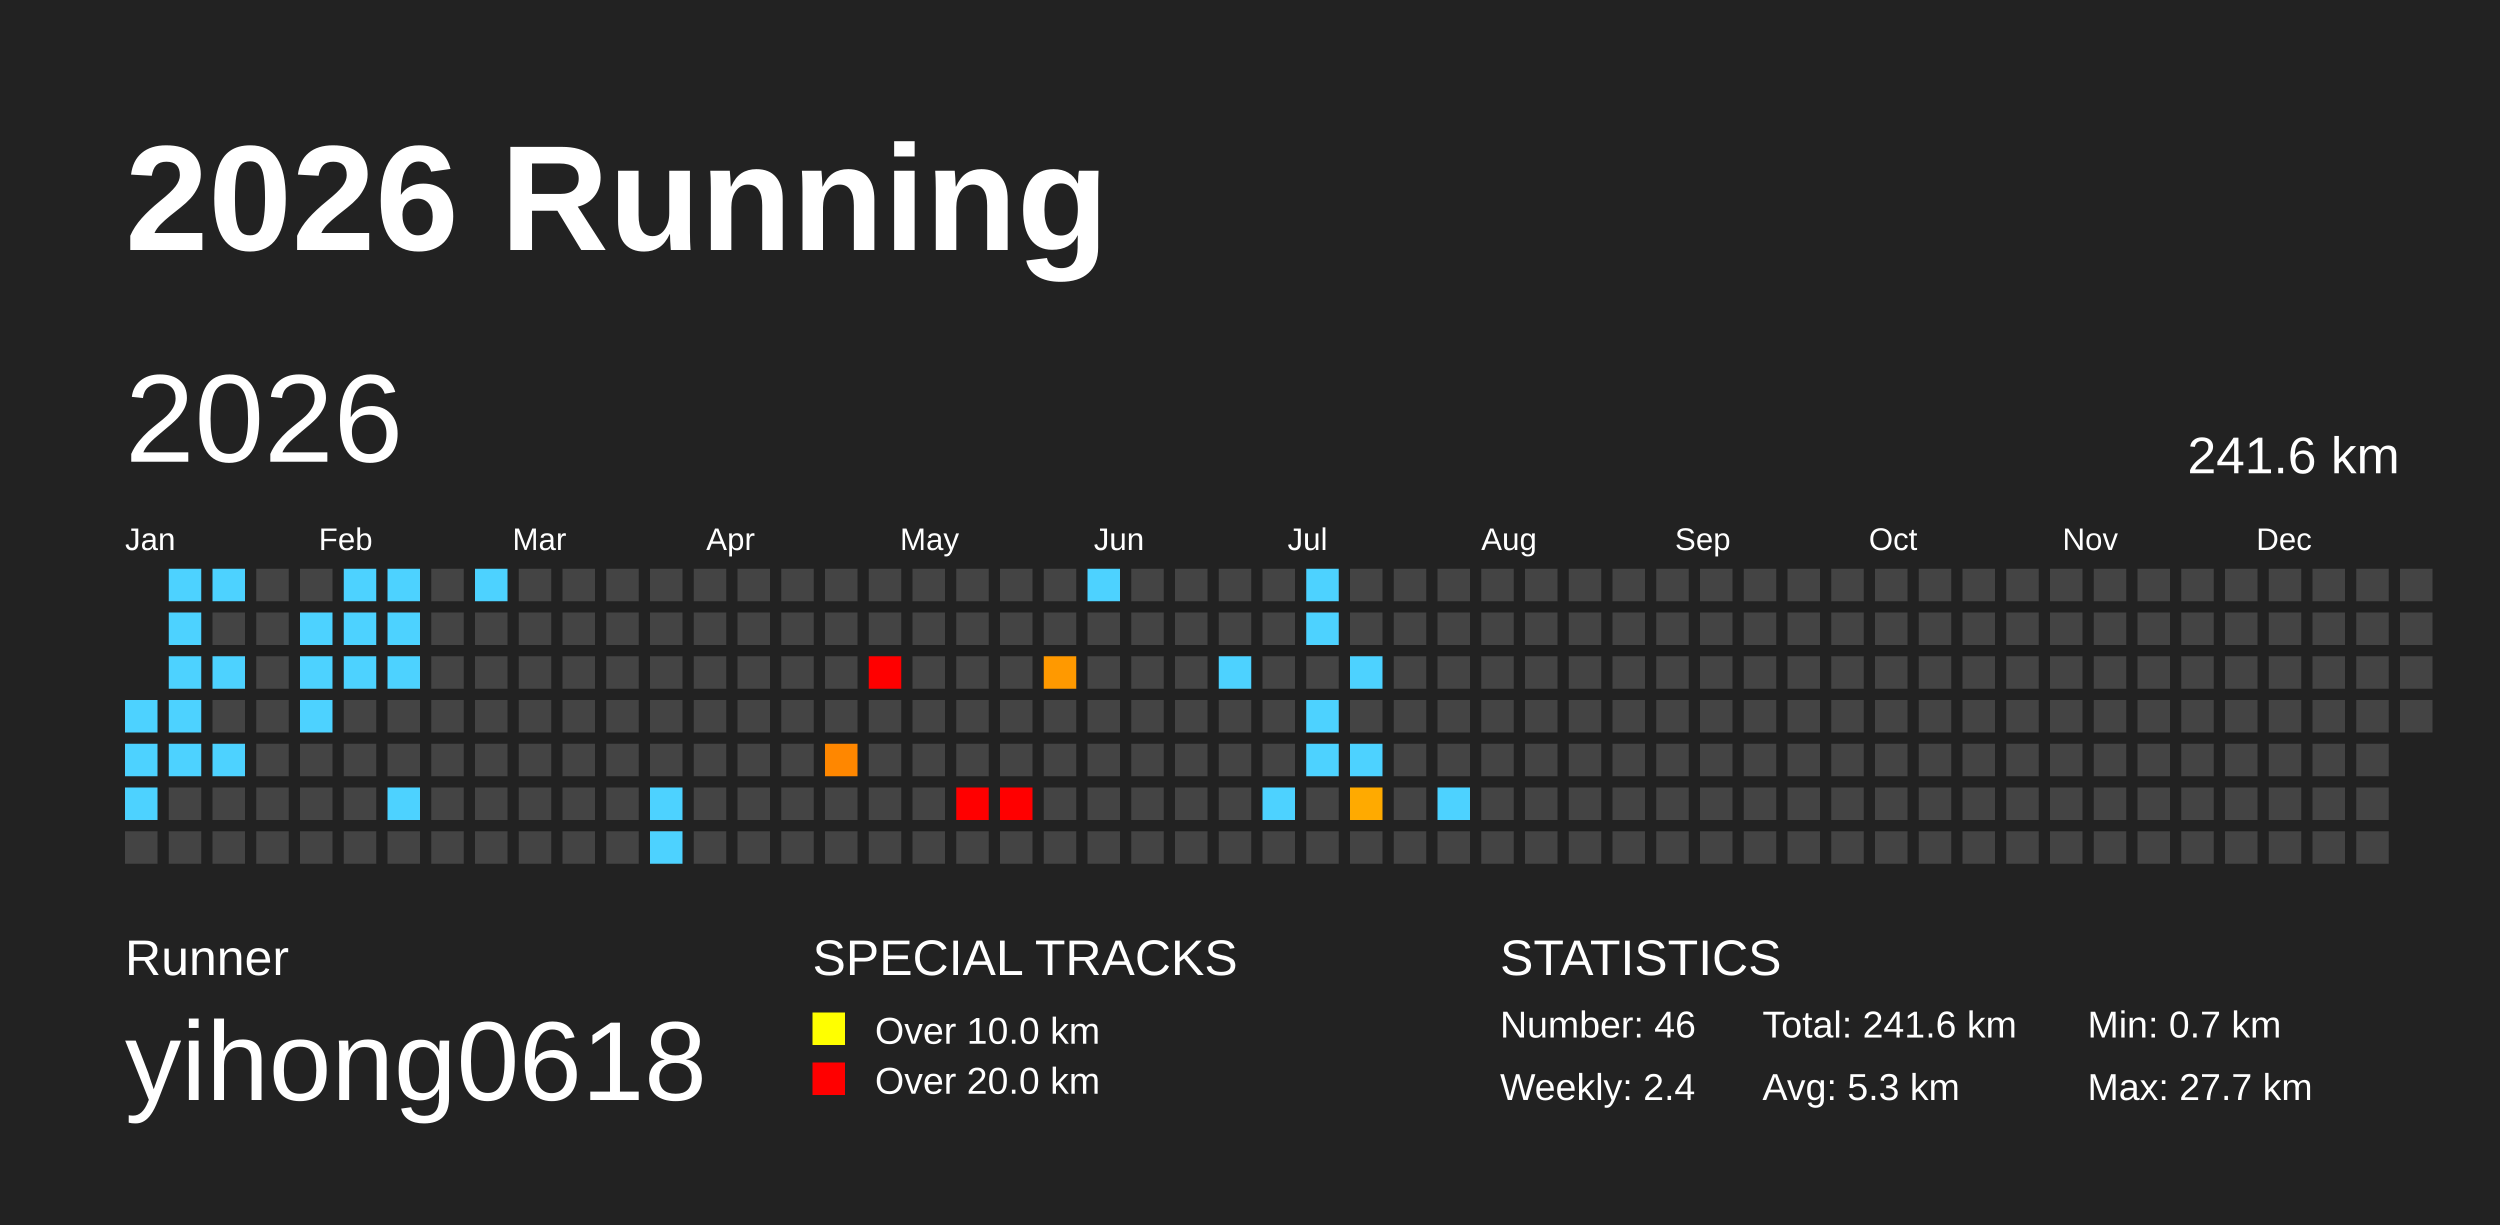
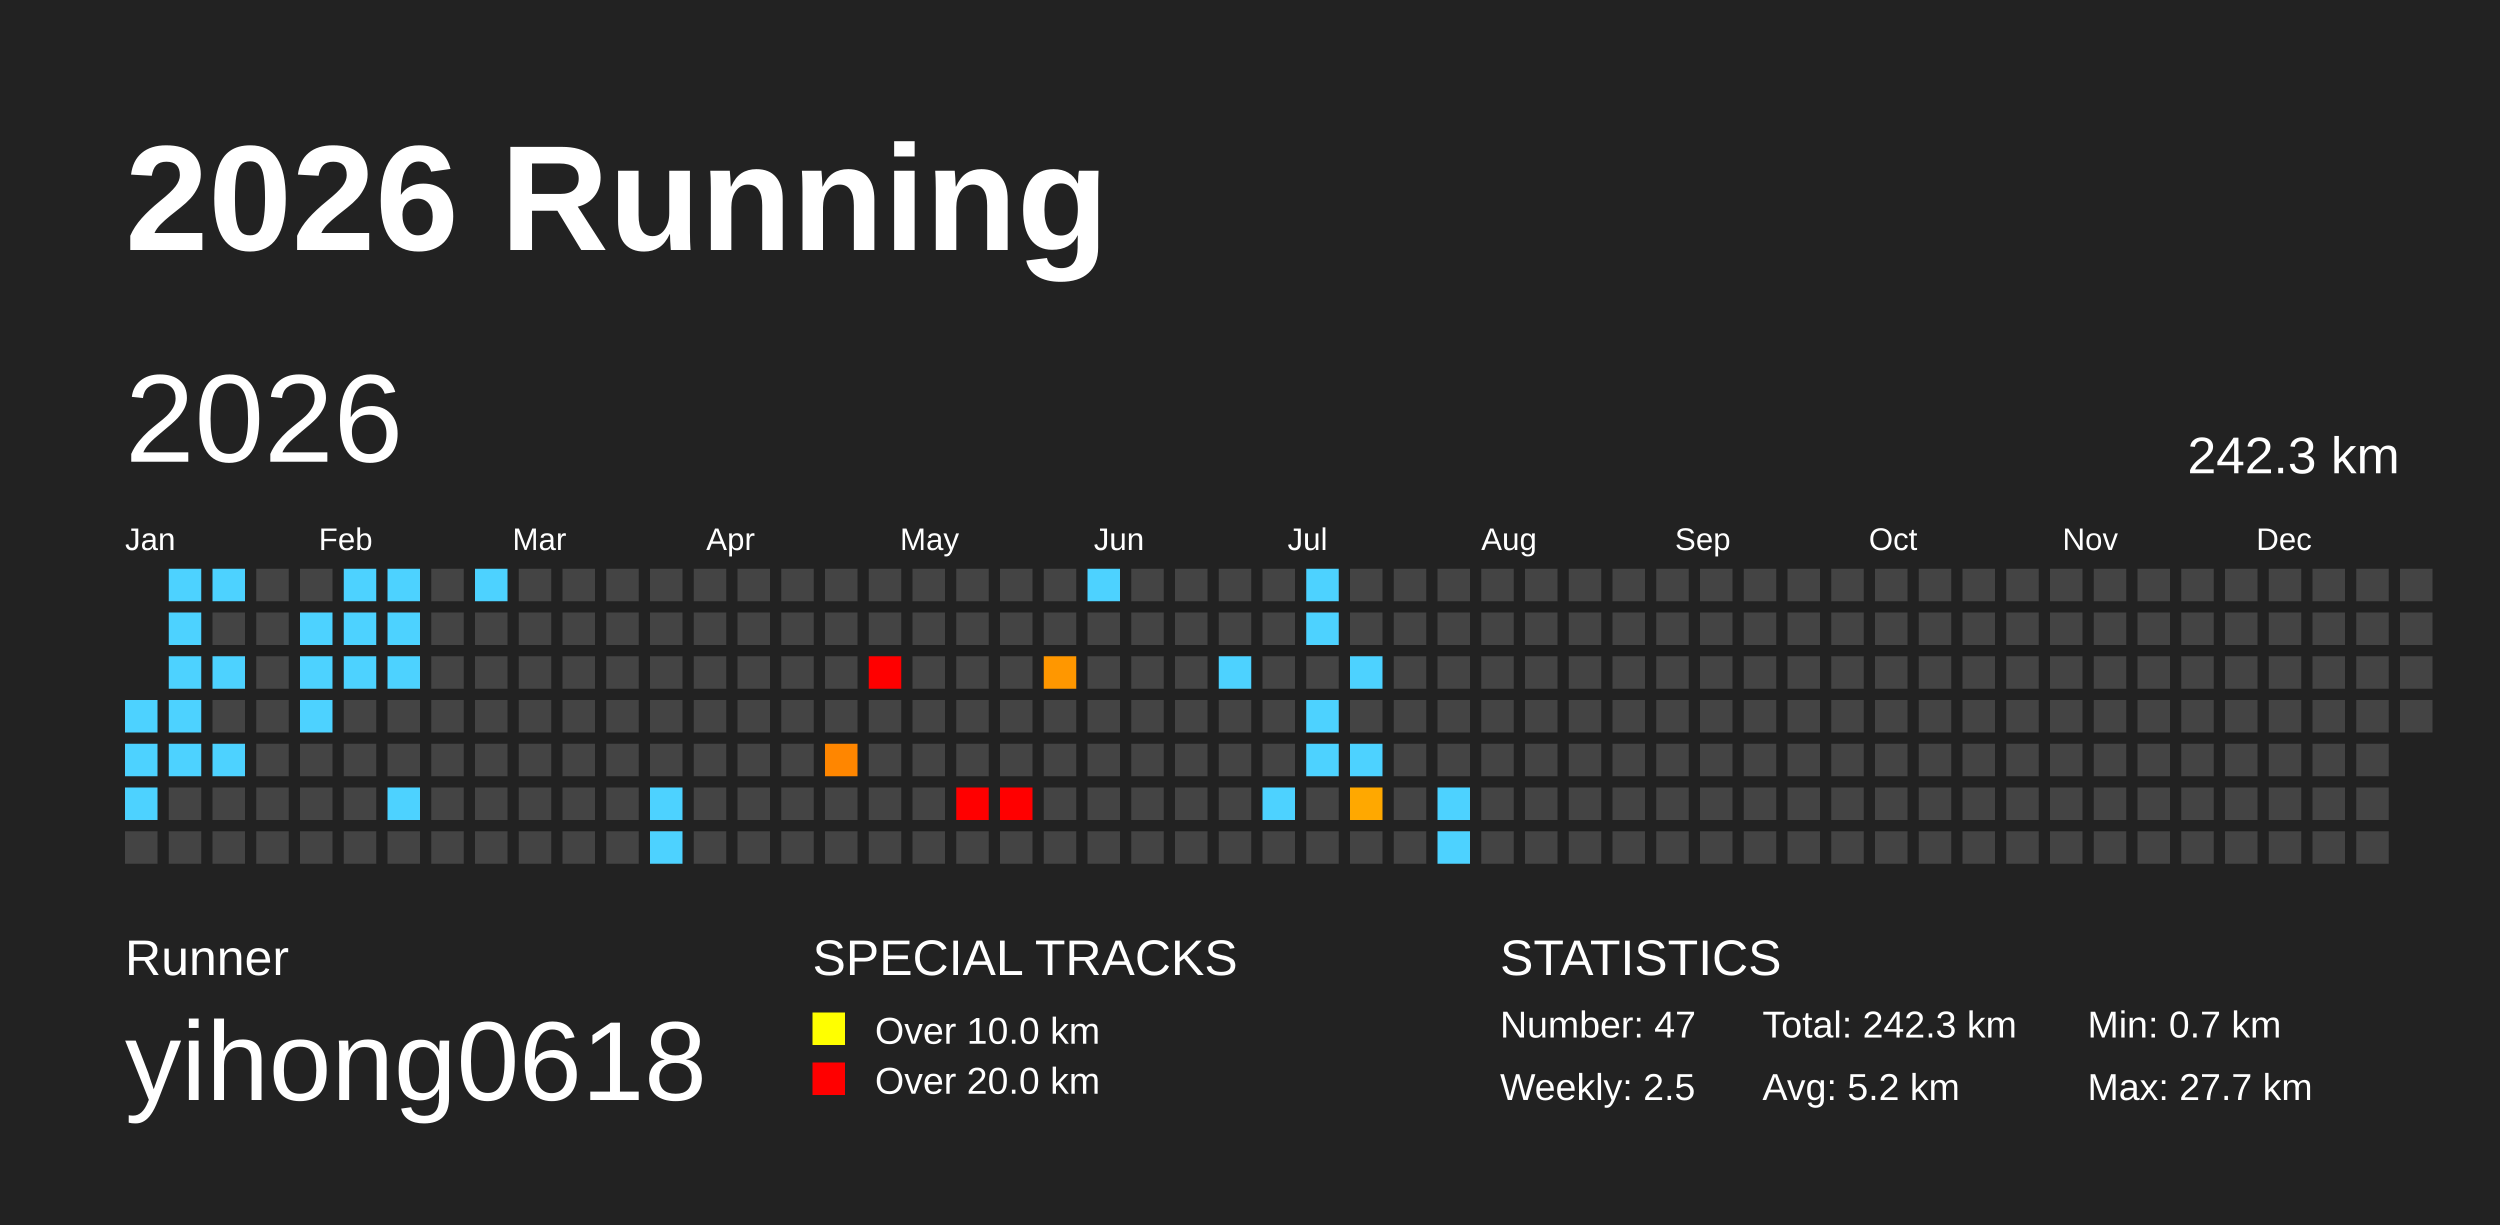
<svg xmlns="http://www.w3.org/2000/svg" baseProfile="full" height="98mm" version="1.1" viewBox="0,0,200,98" width="200mm">
  <defs />
  <rect fill="#222222" height="98" width="200" x="0" y="0" />
  <text fill="#FFFFFF" style="font-size:12px; font-family:Arial; font-weight:bold;" x="10" y="20">2026 Running</text>
  <text fill="#FFFFFF" style="font-size:4px; font-family:Arial" x="10" y="78">Runner</text>
  <text fill="#FFFFFF" style="font-size:9px; font-family:Arial" x="10" y="88">yihong0618</text>
  <text fill="#FFFFFF" style="font-size:4px; font-family:Arial" x="65" y="78">SPECIAL TRACKS</text>
  <rect fill="yellow" height="2.6" width="2.6" x="65" y="81" />
  <text fill="#FFFFFF" style="font-size:3px; font-family:Arial" x="70" y="83.5">Over 10.0 km</text>
  <rect fill="red" height="2.6" width="2.6" x="65" y="85" />
  <text fill="#FFFFFF" style="font-size:3px; font-family:Arial" x="70" y="87.5">Over 20.0 km</text>
  <text fill="#FFFFFF" style="font-size:4px; font-family:Arial" x="120" y="78">STATISTICS</text>
-   <text fill="#FFFFFF" style="font-size:3px; font-family:Arial" x="120" y="83">Number: 46</text>
-   <text fill="#FFFFFF" style="font-size:3px; font-family:Arial" x="120" y="88">Weekly: 2.4</text>
-   <text fill="#FFFFFF" style="font-size:3px; font-family:Arial" x="141" y="83">Total: 241.6 km</text>
-   <text fill="#FFFFFF" style="font-size:3px; font-family:Arial" x="141" y="88">Avg: 5.3 km</text>
+   <text fill="#FFFFFF" style="font-size:3px; font-family:Arial" x="120" y="83">Number: 47</text>
+   <text fill="#FFFFFF" style="font-size:3px; font-family:Arial" x="120" y="88">Weekly: 2.5</text>
+   <text fill="#FFFFFF" style="font-size:3px; font-family:Arial" x="141" y="83">Total: 242.3 km</text>
+   <text fill="#FFFFFF" style="font-size:3px; font-family:Arial" x="141" y="88">Avg: 5.2 km</text>
  <text fill="#FFFFFF" style="font-size:3px; font-family:Arial" x="167" y="83">Min: 0.7 km</text>
  <text fill="#FFFFFF" style="font-size:3px; font-family:Arial" x="167" y="88">Max: 27.7 km</text>
  <text dominant-baseline="hanging" fill="#FFFFFF" style="font-size:10.0px; font-family:Arial;" x="10" y="30">2026</text>
-   <text dominant-baseline="hanging" fill="#FFFFFF" style="font-size:4.125px; font-family:Arial;" x="175" y="35">241.6 km</text>
+   <text dominant-baseline="hanging" fill="#FFFFFF" style="font-size:4.125px; font-family:Arial;" x="175" y="35">242.3 km</text>
  <text fill="#FFFFFF" style="font-size:2.5px; font-family:Arial" x="10.0" y="44">Jan</text>
  <text fill="#FFFFFF" style="font-size:2.5px; font-family:Arial" x="25.5" y="44">Feb</text>
  <text fill="#FFFFFF" style="font-size:2.5px; font-family:Arial" x="41.0" y="44">Mar</text>
  <text fill="#FFFFFF" style="font-size:2.5px; font-family:Arial" x="56.5" y="44">Apr</text>
  <text fill="#FFFFFF" style="font-size:2.5px; font-family:Arial" x="72.0" y="44">May</text>
  <text fill="#FFFFFF" style="font-size:2.5px; font-family:Arial" x="87.5" y="44">Jun</text>
  <text fill="#FFFFFF" style="font-size:2.5px; font-family:Arial" x="103.0" y="44">Jul</text>
  <text fill="#FFFFFF" style="font-size:2.5px; font-family:Arial" x="118.5" y="44">Aug</text>
  <text fill="#FFFFFF" style="font-size:2.5px; font-family:Arial" x="134.0" y="44">Sep</text>
  <text fill="#FFFFFF" style="font-size:2.5px; font-family:Arial" x="149.5" y="44">Oct</text>
  <text fill="#FFFFFF" style="font-size:2.5px; font-family:Arial" x="165.0" y="44">Nov</text>
  <text fill="#FFFFFF" style="font-size:2.5px; font-family:Arial" x="180.5" y="44">Dec</text>
  <rect fill="#4dd2ff" height="2.6" width="2.6" x="10.0" y="56.0" />
  <rect fill="#4dd2ff" height="2.6" width="2.6" x="10.0" y="59.5" />
  <rect fill="#4dd2ff" height="2.6" width="2.6" x="10.0" y="63.0" />
  <rect fill="#444444" height="2.6" width="2.6" x="10.0" y="66.5" />
  <rect fill="#4dd2ff" height="2.6" width="2.6" x="13.5" y="45.5" />
  <rect fill="#4dd2ff" height="2.6" width="2.6" x="13.5" y="49.0" />
  <rect fill="#4dd2ff" height="2.6" width="2.6" x="13.5" y="52.5" />
  <rect fill="#4dd2ff" height="2.6" width="2.6" x="13.5" y="56.0" />
  <rect fill="#4dd2ff" height="2.6" width="2.6" x="13.5" y="59.5" />
  <rect fill="#444444" height="2.6" width="2.6" x="13.5" y="63.0" />
  <rect fill="#444444" height="2.6" width="2.6" x="13.5" y="66.5" />
  <rect fill="#4dd2ff" height="2.6" width="2.6" x="17.0" y="45.5" />
  <rect fill="#444444" height="2.6" width="2.6" x="17.0" y="49.0" />
  <rect fill="#4dd2ff" height="2.6" width="2.6" x="17.0" y="52.5" />
  <rect fill="#444444" height="2.6" width="2.6" x="17.0" y="56.0" />
  <rect fill="#4dd2ff" height="2.6" width="2.6" x="17.0" y="59.5" />
  <rect fill="#444444" height="2.6" width="2.6" x="17.0" y="63.0" />
  <rect fill="#444444" height="2.6" width="2.6" x="17.0" y="66.5" />
  <rect fill="#444444" height="2.6" width="2.6" x="20.5" y="45.5" />
  <rect fill="#444444" height="2.6" width="2.6" x="20.5" y="49.0" />
  <rect fill="#444444" height="2.6" width="2.6" x="20.5" y="52.5" />
  <rect fill="#444444" height="2.6" width="2.6" x="20.5" y="56.0" />
  <rect fill="#444444" height="2.6" width="2.6" x="20.5" y="59.5" />
  <rect fill="#444444" height="2.6" width="2.6" x="20.5" y="63.0" />
  <rect fill="#444444" height="2.6" width="2.6" x="20.5" y="66.5" />
  <rect fill="#444444" height="2.6" width="2.6" x="24.0" y="45.5" />
  <rect fill="#4dd2ff" height="2.6" width="2.6" x="24.0" y="49.0" />
  <rect fill="#4dd2ff" height="2.6" width="2.6" x="24.0" y="52.5" />
  <rect fill="#4dd2ff" height="2.6" width="2.6" x="24.0" y="56.0" />
  <rect fill="#444444" height="2.6" width="2.6" x="24.0" y="59.5" />
  <rect fill="#444444" height="2.6" width="2.6" x="24.0" y="63.0" />
  <rect fill="#444444" height="2.6" width="2.6" x="24.0" y="66.5" />
  <rect fill="#4dd2ff" height="2.6" width="2.6" x="27.5" y="45.5" />
  <rect fill="#4dd2ff" height="2.6" width="2.6" x="27.5" y="49.0" />
  <rect fill="#4dd2ff" height="2.6" width="2.6" x="27.5" y="52.5" />
  <rect fill="#444444" height="2.6" width="2.6" x="27.5" y="56.0" />
  <rect fill="#444444" height="2.6" width="2.6" x="27.5" y="59.5" />
  <rect fill="#444444" height="2.6" width="2.6" x="27.5" y="63.0" />
  <rect fill="#444444" height="2.6" width="2.6" x="27.5" y="66.5" />
  <rect fill="#4dd2ff" height="2.6" width="2.6" x="31.0" y="45.5" />
  <rect fill="#4dd2ff" height="2.6" width="2.6" x="31.0" y="49.0" />
  <rect fill="#4dd2ff" height="2.6" width="2.6" x="31.0" y="52.5" />
  <rect fill="#444444" height="2.6" width="2.6" x="31.0" y="56.0" />
  <rect fill="#444444" height="2.6" width="2.6" x="31.0" y="59.5" />
  <rect fill="#4dd2ff" height="2.6" width="2.6" x="31.0" y="63.0" />
  <rect fill="#444444" height="2.6" width="2.6" x="31.0" y="66.5" />
  <rect fill="#444444" height="2.6" width="2.6" x="34.5" y="45.5" />
  <rect fill="#444444" height="2.6" width="2.6" x="34.5" y="49.0" />
  <rect fill="#444444" height="2.6" width="2.6" x="34.5" y="52.5" />
  <rect fill="#444444" height="2.6" width="2.6" x="34.5" y="56.0" />
  <rect fill="#444444" height="2.6" width="2.6" x="34.5" y="59.5" />
  <rect fill="#444444" height="2.6" width="2.6" x="34.5" y="63.0" />
  <rect fill="#444444" height="2.6" width="2.6" x="34.5" y="66.5" />
  <rect fill="#4dd2ff" height="2.6" width="2.6" x="38.0" y="45.5" />
  <rect fill="#444444" height="2.6" width="2.6" x="38.0" y="49.0" />
  <rect fill="#444444" height="2.6" width="2.6" x="38.0" y="52.5" />
  <rect fill="#444444" height="2.6" width="2.6" x="38.0" y="56.0" />
  <rect fill="#444444" height="2.6" width="2.6" x="38.0" y="59.5" />
  <rect fill="#444444" height="2.6" width="2.6" x="38.0" y="63.0" />
  <rect fill="#444444" height="2.6" width="2.6" x="38.0" y="66.5" />
  <rect fill="#444444" height="2.6" width="2.6" x="41.5" y="45.5" />
  <rect fill="#444444" height="2.6" width="2.6" x="41.5" y="49.0" />
  <rect fill="#444444" height="2.6" width="2.6" x="41.5" y="52.5" />
  <rect fill="#444444" height="2.6" width="2.6" x="41.5" y="56.0" />
  <rect fill="#444444" height="2.6" width="2.6" x="41.5" y="59.5" />
  <rect fill="#444444" height="2.6" width="2.6" x="41.5" y="63.0" />
  <rect fill="#444444" height="2.6" width="2.6" x="41.5" y="66.5" />
  <rect fill="#444444" height="2.6" width="2.6" x="45.0" y="45.5" />
  <rect fill="#444444" height="2.6" width="2.6" x="45.0" y="49.0" />
  <rect fill="#444444" height="2.6" width="2.6" x="45.0" y="52.5" />
  <rect fill="#444444" height="2.6" width="2.6" x="45.0" y="56.0" />
  <rect fill="#444444" height="2.6" width="2.6" x="45.0" y="59.5" />
  <rect fill="#444444" height="2.6" width="2.6" x="45.0" y="63.0" />
  <rect fill="#444444" height="2.6" width="2.6" x="45.0" y="66.5" />
  <rect fill="#444444" height="2.6" width="2.6" x="48.5" y="45.5" />
  <rect fill="#444444" height="2.6" width="2.6" x="48.5" y="49.0" />
  <rect fill="#444444" height="2.6" width="2.6" x="48.5" y="52.5" />
  <rect fill="#444444" height="2.6" width="2.6" x="48.5" y="56.0" />
  <rect fill="#444444" height="2.6" width="2.6" x="48.5" y="59.5" />
  <rect fill="#444444" height="2.6" width="2.6" x="48.5" y="63.0" />
  <rect fill="#444444" height="2.6" width="2.6" x="48.5" y="66.5" />
  <rect fill="#444444" height="2.6" width="2.6" x="52.0" y="45.5" />
  <rect fill="#444444" height="2.6" width="2.6" x="52.0" y="49.0" />
  <rect fill="#444444" height="2.6" width="2.6" x="52.0" y="52.5" />
  <rect fill="#444444" height="2.6" width="2.6" x="52.0" y="56.0" />
  <rect fill="#444444" height="2.6" width="2.6" x="52.0" y="59.5" />
  <rect fill="#4dd2ff" height="2.6" width="2.6" x="52.0" y="63.0" />
  <rect fill="#4dd2ff" height="2.6" width="2.6" x="52.0" y="66.5" />
  <rect fill="#444444" height="2.6" width="2.6" x="55.5" y="45.5" />
  <rect fill="#444444" height="2.6" width="2.6" x="55.5" y="49.0" />
  <rect fill="#444444" height="2.6" width="2.6" x="55.5" y="52.5" />
  <rect fill="#444444" height="2.6" width="2.6" x="55.5" y="56.0" />
  <rect fill="#444444" height="2.6" width="2.6" x="55.5" y="59.5" />
  <rect fill="#444444" height="2.6" width="2.6" x="55.5" y="63.0" />
  <rect fill="#444444" height="2.6" width="2.6" x="55.5" y="66.5" />
  <rect fill="#444444" height="2.6" width="2.6" x="59.0" y="45.5" />
  <rect fill="#444444" height="2.6" width="2.6" x="59.0" y="49.0" />
  <rect fill="#444444" height="2.6" width="2.6" x="59.0" y="52.5" />
  <rect fill="#444444" height="2.6" width="2.6" x="59.0" y="56.0" />
  <rect fill="#444444" height="2.6" width="2.6" x="59.0" y="59.5" />
  <rect fill="#444444" height="2.6" width="2.6" x="59.0" y="63.0" />
  <rect fill="#444444" height="2.6" width="2.6" x="59.0" y="66.5" />
  <rect fill="#444444" height="2.6" width="2.6" x="62.5" y="45.5" />
  <rect fill="#444444" height="2.6" width="2.6" x="62.5" y="49.0" />
  <rect fill="#444444" height="2.6" width="2.6" x="62.5" y="52.5" />
  <rect fill="#444444" height="2.6" width="2.6" x="62.5" y="56.0" />
  <rect fill="#444444" height="2.6" width="2.6" x="62.5" y="59.5" />
  <rect fill="#444444" height="2.6" width="2.6" x="62.5" y="63.0" />
  <rect fill="#444444" height="2.6" width="2.6" x="62.5" y="66.5" />
  <rect fill="#444444" height="2.6" width="2.6" x="66.0" y="45.5" />
  <rect fill="#444444" height="2.6" width="2.6" x="66.0" y="49.0" />
  <rect fill="#444444" height="2.6" width="2.6" x="66.0" y="52.5" />
  <rect fill="#444444" height="2.6" width="2.6" x="66.0" y="56.0" />
-   <rect fill="#ff8700" height="2.6" width="2.6" x="66.0" y="59.5" />
+   <rect fill="#ff8600" height="2.6" width="2.6" x="66.0" y="59.5" />
  <rect fill="#444444" height="2.6" width="2.6" x="66.0" y="63.0" />
  <rect fill="#444444" height="2.6" width="2.6" x="66.0" y="66.5" />
  <rect fill="#444444" height="2.6" width="2.6" x="69.5" y="45.5" />
  <rect fill="#444444" height="2.6" width="2.6" x="69.5" y="49.0" />
  <rect fill="red" height="2.6" width="2.6" x="69.5" y="52.5" />
  <rect fill="#444444" height="2.6" width="2.6" x="69.5" y="56.0" />
  <rect fill="#444444" height="2.6" width="2.6" x="69.5" y="59.5" />
  <rect fill="#444444" height="2.6" width="2.6" x="69.5" y="63.0" />
  <rect fill="#444444" height="2.6" width="2.6" x="69.5" y="66.5" />
  <rect fill="#444444" height="2.6" width="2.6" x="73.0" y="45.5" />
  <rect fill="#444444" height="2.6" width="2.6" x="73.0" y="49.0" />
  <rect fill="#444444" height="2.6" width="2.6" x="73.0" y="52.5" />
  <rect fill="#444444" height="2.6" width="2.6" x="73.0" y="56.0" />
  <rect fill="#444444" height="2.6" width="2.6" x="73.0" y="59.5" />
  <rect fill="#444444" height="2.6" width="2.6" x="73.0" y="63.0" />
  <rect fill="#444444" height="2.6" width="2.6" x="73.0" y="66.5" />
  <rect fill="#444444" height="2.6" width="2.6" x="76.5" y="45.5" />
  <rect fill="#444444" height="2.6" width="2.6" x="76.5" y="49.0" />
  <rect fill="#444444" height="2.6" width="2.6" x="76.5" y="52.5" />
  <rect fill="#444444" height="2.6" width="2.6" x="76.5" y="56.0" />
  <rect fill="#444444" height="2.6" width="2.6" x="76.5" y="59.5" />
  <rect fill="red" height="2.6" width="2.6" x="76.5" y="63.0" />
  <rect fill="#444444" height="2.6" width="2.6" x="76.5" y="66.5" />
  <rect fill="#444444" height="2.6" width="2.6" x="80.0" y="45.5" />
  <rect fill="#444444" height="2.6" width="2.6" x="80.0" y="49.0" />
  <rect fill="#444444" height="2.6" width="2.6" x="80.0" y="52.5" />
  <rect fill="#444444" height="2.6" width="2.6" x="80.0" y="56.0" />
  <rect fill="#444444" height="2.6" width="2.6" x="80.0" y="59.5" />
  <rect fill="red" height="2.6" width="2.6" x="80.0" y="63.0" />
  <rect fill="#444444" height="2.6" width="2.6" x="80.0" y="66.5" />
  <rect fill="#444444" height="2.6" width="2.6" x="83.5" y="45.5" />
  <rect fill="#444444" height="2.6" width="2.6" x="83.5" y="49.0" />
-   <rect fill="#ff9900" height="2.6" width="2.6" x="83.5" y="52.5" />
+   <rect fill="#ff9700" height="2.6" width="2.6" x="83.5" y="52.5" />
  <rect fill="#444444" height="2.6" width="2.6" x="83.5" y="56.0" />
  <rect fill="#444444" height="2.6" width="2.6" x="83.5" y="59.5" />
  <rect fill="#444444" height="2.6" width="2.6" x="83.5" y="63.0" />
  <rect fill="#444444" height="2.6" width="2.6" x="83.5" y="66.5" />
  <rect fill="#4dd2ff" height="2.6" width="2.6" x="87.0" y="45.5" />
  <rect fill="#444444" height="2.6" width="2.6" x="87.0" y="49.0" />
  <rect fill="#444444" height="2.6" width="2.6" x="87.0" y="52.5" />
  <rect fill="#444444" height="2.6" width="2.6" x="87.0" y="56.0" />
  <rect fill="#444444" height="2.6" width="2.6" x="87.0" y="59.5" />
  <rect fill="#444444" height="2.6" width="2.6" x="87.0" y="63.0" />
  <rect fill="#444444" height="2.6" width="2.6" x="87.0" y="66.5" />
  <rect fill="#444444" height="2.6" width="2.6" x="90.5" y="45.5" />
  <rect fill="#444444" height="2.6" width="2.6" x="90.5" y="49.0" />
  <rect fill="#444444" height="2.6" width="2.6" x="90.5" y="52.5" />
  <rect fill="#444444" height="2.6" width="2.6" x="90.5" y="56.0" />
  <rect fill="#444444" height="2.6" width="2.6" x="90.5" y="59.5" />
  <rect fill="#444444" height="2.6" width="2.6" x="90.5" y="63.0" />
  <rect fill="#444444" height="2.6" width="2.6" x="90.5" y="66.5" />
  <rect fill="#444444" height="2.6" width="2.6" x="94.0" y="45.5" />
  <rect fill="#444444" height="2.6" width="2.6" x="94.0" y="49.0" />
  <rect fill="#444444" height="2.6" width="2.6" x="94.0" y="52.5" />
  <rect fill="#444444" height="2.6" width="2.6" x="94.0" y="56.0" />
  <rect fill="#444444" height="2.6" width="2.6" x="94.0" y="59.5" />
  <rect fill="#444444" height="2.6" width="2.6" x="94.0" y="63.0" />
  <rect fill="#444444" height="2.6" width="2.6" x="94.0" y="66.5" />
  <rect fill="#444444" height="2.6" width="2.6" x="97.5" y="45.5" />
  <rect fill="#444444" height="2.6" width="2.6" x="97.5" y="49.0" />
  <rect fill="#4dd2ff" height="2.6" width="2.6" x="97.5" y="52.5" />
  <rect fill="#444444" height="2.6" width="2.6" x="97.5" y="56.0" />
  <rect fill="#444444" height="2.6" width="2.6" x="97.5" y="59.5" />
  <rect fill="#444444" height="2.6" width="2.6" x="97.5" y="63.0" />
  <rect fill="#444444" height="2.6" width="2.6" x="97.5" y="66.5" />
  <rect fill="#444444" height="2.6" width="2.6" x="101.0" y="45.5" />
  <rect fill="#444444" height="2.6" width="2.6" x="101.0" y="49.0" />
  <rect fill="#444444" height="2.6" width="2.6" x="101.0" y="52.5" />
  <rect fill="#444444" height="2.6" width="2.6" x="101.0" y="56.0" />
  <rect fill="#444444" height="2.6" width="2.6" x="101.0" y="59.5" />
  <rect fill="#4dd2ff" height="2.6" width="2.6" x="101.0" y="63.0" />
  <rect fill="#444444" height="2.6" width="2.6" x="101.0" y="66.5" />
  <rect fill="#4dd2ff" height="2.6" width="2.6" x="104.5" y="45.5" />
  <rect fill="#4dd2ff" height="2.6" width="2.6" x="104.5" y="49.0" />
  <rect fill="#444444" height="2.6" width="2.6" x="104.5" y="52.5" />
  <rect fill="#4dd2ff" height="2.6" width="2.6" x="104.5" y="56.0" />
  <rect fill="#4dd2ff" height="2.6" width="2.6" x="104.5" y="59.5" />
  <rect fill="#444444" height="2.6" width="2.6" x="104.5" y="63.0" />
  <rect fill="#444444" height="2.6" width="2.6" x="104.5" y="66.5" />
  <rect fill="#444444" height="2.6" width="2.6" x="108.0" y="45.5" />
  <rect fill="#444444" height="2.6" width="2.6" x="108.0" y="49.0" />
  <rect fill="#4dd2ff" height="2.6" width="2.6" x="108.0" y="52.5" />
  <rect fill="#444444" height="2.6" width="2.6" x="108.0" y="56.0" />
  <rect fill="#4dd2ff" height="2.6" width="2.6" x="108.0" y="59.5" />
-   <rect fill="#ffaa00" height="2.6" width="2.6" x="108.0" y="63.0" />
+   <rect fill="#ffa800" height="2.6" width="2.6" x="108.0" y="63.0" />
  <rect fill="#444444" height="2.6" width="2.6" x="108.0" y="66.5" />
  <rect fill="#444444" height="2.6" width="2.6" x="111.5" y="45.5" />
  <rect fill="#444444" height="2.6" width="2.6" x="111.5" y="49.0" />
  <rect fill="#444444" height="2.6" width="2.6" x="111.5" y="52.5" />
  <rect fill="#444444" height="2.6" width="2.6" x="111.5" y="56.0" />
  <rect fill="#444444" height="2.6" width="2.6" x="111.5" y="59.5" />
  <rect fill="#444444" height="2.6" width="2.6" x="111.5" y="63.0" />
  <rect fill="#444444" height="2.6" width="2.6" x="111.5" y="66.5" />
  <rect fill="#444444" height="2.6" width="2.6" x="115.0" y="45.5" />
  <rect fill="#444444" height="2.6" width="2.6" x="115.0" y="49.0" />
  <rect fill="#444444" height="2.6" width="2.6" x="115.0" y="52.5" />
  <rect fill="#444444" height="2.6" width="2.6" x="115.0" y="56.0" />
  <rect fill="#444444" height="2.6" width="2.6" x="115.0" y="59.5" />
  <rect fill="#4dd2ff" height="2.6" width="2.6" x="115.0" y="63.0" />
-   <rect fill="#444444" height="2.6" width="2.6" x="115.0" y="66.5" />
+   <rect fill="#4dd2ff" height="2.6" width="2.6" x="115.0" y="66.5" />
  <rect fill="#444444" height="2.6" width="2.6" x="118.5" y="45.5" />
  <rect fill="#444444" height="2.6" width="2.6" x="118.5" y="49.0" />
  <rect fill="#444444" height="2.6" width="2.6" x="118.5" y="52.5" />
  <rect fill="#444444" height="2.6" width="2.6" x="118.5" y="56.0" />
  <rect fill="#444444" height="2.6" width="2.6" x="118.5" y="59.5" />
  <rect fill="#444444" height="2.6" width="2.6" x="118.5" y="63.0" />
  <rect fill="#444444" height="2.6" width="2.6" x="118.5" y="66.5" />
  <rect fill="#444444" height="2.6" width="2.6" x="122.0" y="45.5" />
  <rect fill="#444444" height="2.6" width="2.6" x="122.0" y="49.0" />
  <rect fill="#444444" height="2.6" width="2.6" x="122.0" y="52.5" />
  <rect fill="#444444" height="2.6" width="2.6" x="122.0" y="56.0" />
  <rect fill="#444444" height="2.6" width="2.6" x="122.0" y="59.5" />
  <rect fill="#444444" height="2.6" width="2.6" x="122.0" y="63.0" />
  <rect fill="#444444" height="2.6" width="2.6" x="122.0" y="66.5" />
  <rect fill="#444444" height="2.6" width="2.6" x="125.5" y="45.5" />
  <rect fill="#444444" height="2.6" width="2.6" x="125.5" y="49.0" />
  <rect fill="#444444" height="2.6" width="2.6" x="125.5" y="52.5" />
  <rect fill="#444444" height="2.6" width="2.6" x="125.5" y="56.0" />
  <rect fill="#444444" height="2.6" width="2.6" x="125.5" y="59.5" />
  <rect fill="#444444" height="2.6" width="2.6" x="125.5" y="63.0" />
  <rect fill="#444444" height="2.6" width="2.6" x="125.5" y="66.5" />
  <rect fill="#444444" height="2.6" width="2.6" x="129.0" y="45.5" />
  <rect fill="#444444" height="2.6" width="2.6" x="129.0" y="49.0" />
  <rect fill="#444444" height="2.6" width="2.6" x="129.0" y="52.5" />
  <rect fill="#444444" height="2.6" width="2.6" x="129.0" y="56.0" />
  <rect fill="#444444" height="2.6" width="2.6" x="129.0" y="59.5" />
  <rect fill="#444444" height="2.6" width="2.6" x="129.0" y="63.0" />
  <rect fill="#444444" height="2.6" width="2.6" x="129.0" y="66.5" />
  <rect fill="#444444" height="2.6" width="2.6" x="132.5" y="45.5" />
  <rect fill="#444444" height="2.6" width="2.6" x="132.5" y="49.0" />
  <rect fill="#444444" height="2.6" width="2.6" x="132.5" y="52.5" />
  <rect fill="#444444" height="2.6" width="2.6" x="132.5" y="56.0" />
  <rect fill="#444444" height="2.6" width="2.6" x="132.5" y="59.5" />
  <rect fill="#444444" height="2.6" width="2.6" x="132.5" y="63.0" />
  <rect fill="#444444" height="2.6" width="2.6" x="132.5" y="66.5" />
  <rect fill="#444444" height="2.6" width="2.6" x="136.0" y="45.5" />
  <rect fill="#444444" height="2.6" width="2.6" x="136.0" y="49.0" />
  <rect fill="#444444" height="2.6" width="2.6" x="136.0" y="52.5" />
  <rect fill="#444444" height="2.6" width="2.6" x="136.0" y="56.0" />
  <rect fill="#444444" height="2.6" width="2.6" x="136.0" y="59.5" />
  <rect fill="#444444" height="2.6" width="2.6" x="136.0" y="63.0" />
  <rect fill="#444444" height="2.6" width="2.6" x="136.0" y="66.5" />
  <rect fill="#444444" height="2.6" width="2.6" x="139.5" y="45.5" />
  <rect fill="#444444" height="2.6" width="2.6" x="139.5" y="49.0" />
  <rect fill="#444444" height="2.6" width="2.6" x="139.5" y="52.5" />
  <rect fill="#444444" height="2.6" width="2.6" x="139.5" y="56.0" />
  <rect fill="#444444" height="2.6" width="2.6" x="139.5" y="59.5" />
  <rect fill="#444444" height="2.6" width="2.6" x="139.5" y="63.0" />
  <rect fill="#444444" height="2.6" width="2.6" x="139.5" y="66.5" />
  <rect fill="#444444" height="2.6" width="2.6" x="143.0" y="45.5" />
  <rect fill="#444444" height="2.6" width="2.6" x="143.0" y="49.0" />
  <rect fill="#444444" height="2.6" width="2.6" x="143.0" y="52.5" />
  <rect fill="#444444" height="2.6" width="2.6" x="143.0" y="56.0" />
  <rect fill="#444444" height="2.6" width="2.6" x="143.0" y="59.5" />
  <rect fill="#444444" height="2.6" width="2.6" x="143.0" y="63.0" />
  <rect fill="#444444" height="2.6" width="2.6" x="143.0" y="66.5" />
  <rect fill="#444444" height="2.6" width="2.6" x="146.5" y="45.5" />
  <rect fill="#444444" height="2.6" width="2.6" x="146.5" y="49.0" />
  <rect fill="#444444" height="2.6" width="2.6" x="146.5" y="52.5" />
  <rect fill="#444444" height="2.6" width="2.6" x="146.5" y="56.0" />
  <rect fill="#444444" height="2.6" width="2.6" x="146.5" y="59.5" />
  <rect fill="#444444" height="2.6" width="2.6" x="146.5" y="63.0" />
  <rect fill="#444444" height="2.6" width="2.6" x="146.5" y="66.5" />
  <rect fill="#444444" height="2.6" width="2.6" x="150.0" y="45.5" />
  <rect fill="#444444" height="2.6" width="2.6" x="150.0" y="49.0" />
  <rect fill="#444444" height="2.6" width="2.6" x="150.0" y="52.5" />
  <rect fill="#444444" height="2.6" width="2.6" x="150.0" y="56.0" />
  <rect fill="#444444" height="2.6" width="2.6" x="150.0" y="59.5" />
  <rect fill="#444444" height="2.6" width="2.6" x="150.0" y="63.0" />
  <rect fill="#444444" height="2.6" width="2.6" x="150.0" y="66.5" />
  <rect fill="#444444" height="2.6" width="2.6" x="153.5" y="45.5" />
  <rect fill="#444444" height="2.6" width="2.6" x="153.5" y="49.0" />
  <rect fill="#444444" height="2.6" width="2.6" x="153.5" y="52.5" />
  <rect fill="#444444" height="2.6" width="2.6" x="153.5" y="56.0" />
  <rect fill="#444444" height="2.6" width="2.6" x="153.5" y="59.5" />
  <rect fill="#444444" height="2.6" width="2.6" x="153.5" y="63.0" />
  <rect fill="#444444" height="2.6" width="2.6" x="153.5" y="66.5" />
  <rect fill="#444444" height="2.6" width="2.6" x="157.0" y="45.5" />
  <rect fill="#444444" height="2.6" width="2.6" x="157.0" y="49.0" />
  <rect fill="#444444" height="2.6" width="2.6" x="157.0" y="52.5" />
  <rect fill="#444444" height="2.6" width="2.6" x="157.0" y="56.0" />
  <rect fill="#444444" height="2.6" width="2.6" x="157.0" y="59.5" />
  <rect fill="#444444" height="2.6" width="2.6" x="157.0" y="63.0" />
  <rect fill="#444444" height="2.6" width="2.6" x="157.0" y="66.5" />
  <rect fill="#444444" height="2.6" width="2.6" x="160.5" y="45.5" />
  <rect fill="#444444" height="2.6" width="2.6" x="160.5" y="49.0" />
  <rect fill="#444444" height="2.6" width="2.6" x="160.5" y="52.5" />
  <rect fill="#444444" height="2.6" width="2.6" x="160.5" y="56.0" />
  <rect fill="#444444" height="2.6" width="2.6" x="160.5" y="59.5" />
  <rect fill="#444444" height="2.6" width="2.6" x="160.5" y="63.0" />
  <rect fill="#444444" height="2.6" width="2.6" x="160.5" y="66.5" />
  <rect fill="#444444" height="2.6" width="2.6" x="164.0" y="45.5" />
  <rect fill="#444444" height="2.6" width="2.6" x="164.0" y="49.0" />
  <rect fill="#444444" height="2.6" width="2.6" x="164.0" y="52.5" />
  <rect fill="#444444" height="2.6" width="2.6" x="164.0" y="56.0" />
  <rect fill="#444444" height="2.6" width="2.6" x="164.0" y="59.5" />
  <rect fill="#444444" height="2.6" width="2.6" x="164.0" y="63.0" />
  <rect fill="#444444" height="2.6" width="2.6" x="164.0" y="66.5" />
  <rect fill="#444444" height="2.6" width="2.6" x="167.5" y="45.5" />
  <rect fill="#444444" height="2.6" width="2.6" x="167.5" y="49.0" />
  <rect fill="#444444" height="2.6" width="2.6" x="167.5" y="52.5" />
  <rect fill="#444444" height="2.6" width="2.6" x="167.5" y="56.0" />
  <rect fill="#444444" height="2.6" width="2.6" x="167.5" y="59.5" />
  <rect fill="#444444" height="2.6" width="2.6" x="167.5" y="63.0" />
  <rect fill="#444444" height="2.6" width="2.6" x="167.5" y="66.5" />
  <rect fill="#444444" height="2.6" width="2.6" x="171.0" y="45.5" />
  <rect fill="#444444" height="2.6" width="2.6" x="171.0" y="49.0" />
  <rect fill="#444444" height="2.6" width="2.6" x="171.0" y="52.5" />
  <rect fill="#444444" height="2.6" width="2.6" x="171.0" y="56.0" />
  <rect fill="#444444" height="2.6" width="2.6" x="171.0" y="59.5" />
  <rect fill="#444444" height="2.6" width="2.6" x="171.0" y="63.0" />
  <rect fill="#444444" height="2.6" width="2.6" x="171.0" y="66.5" />
  <rect fill="#444444" height="2.6" width="2.6" x="174.5" y="45.5" />
  <rect fill="#444444" height="2.6" width="2.6" x="174.5" y="49.0" />
  <rect fill="#444444" height="2.6" width="2.6" x="174.5" y="52.5" />
  <rect fill="#444444" height="2.6" width="2.6" x="174.5" y="56.0" />
  <rect fill="#444444" height="2.6" width="2.6" x="174.5" y="59.5" />
  <rect fill="#444444" height="2.6" width="2.6" x="174.5" y="63.0" />
  <rect fill="#444444" height="2.6" width="2.6" x="174.5" y="66.5" />
  <rect fill="#444444" height="2.6" width="2.6" x="178.0" y="45.5" />
  <rect fill="#444444" height="2.6" width="2.6" x="178.0" y="49.0" />
  <rect fill="#444444" height="2.6" width="2.6" x="178.0" y="52.5" />
  <rect fill="#444444" height="2.6" width="2.6" x="178.0" y="56.0" />
  <rect fill="#444444" height="2.6" width="2.6" x="178.0" y="59.5" />
  <rect fill="#444444" height="2.6" width="2.6" x="178.0" y="63.0" />
  <rect fill="#444444" height="2.6" width="2.6" x="178.0" y="66.5" />
  <rect fill="#444444" height="2.6" width="2.6" x="181.5" y="45.5" />
  <rect fill="#444444" height="2.6" width="2.6" x="181.5" y="49.0" />
  <rect fill="#444444" height="2.6" width="2.6" x="181.5" y="52.5" />
  <rect fill="#444444" height="2.6" width="2.6" x="181.5" y="56.0" />
  <rect fill="#444444" height="2.6" width="2.6" x="181.5" y="59.5" />
  <rect fill="#444444" height="2.6" width="2.6" x="181.5" y="63.0" />
  <rect fill="#444444" height="2.6" width="2.6" x="181.5" y="66.5" />
  <rect fill="#444444" height="2.6" width="2.6" x="185.0" y="45.5" />
  <rect fill="#444444" height="2.6" width="2.6" x="185.0" y="49.0" />
  <rect fill="#444444" height="2.6" width="2.6" x="185.0" y="52.5" />
  <rect fill="#444444" height="2.6" width="2.6" x="185.0" y="56.0" />
  <rect fill="#444444" height="2.6" width="2.6" x="185.0" y="59.5" />
  <rect fill="#444444" height="2.6" width="2.6" x="185.0" y="63.0" />
  <rect fill="#444444" height="2.6" width="2.6" x="185.0" y="66.5" />
  <rect fill="#444444" height="2.6" width="2.6" x="188.5" y="45.5" />
  <rect fill="#444444" height="2.6" width="2.6" x="188.5" y="49.0" />
  <rect fill="#444444" height="2.6" width="2.6" x="188.5" y="52.5" />
  <rect fill="#444444" height="2.6" width="2.6" x="188.5" y="56.0" />
  <rect fill="#444444" height="2.6" width="2.6" x="188.5" y="59.5" />
  <rect fill="#444444" height="2.6" width="2.6" x="188.5" y="63.0" />
  <rect fill="#444444" height="2.6" width="2.6" x="188.5" y="66.5" />
  <rect fill="#444444" height="2.6" width="2.6" x="192.0" y="45.5" />
  <rect fill="#444444" height="2.6" width="2.6" x="192.0" y="49.0" />
  <rect fill="#444444" height="2.6" width="2.6" x="192.0" y="52.5" />
  <rect fill="#444444" height="2.6" width="2.6" x="192.0" y="56.0" />
</svg>
